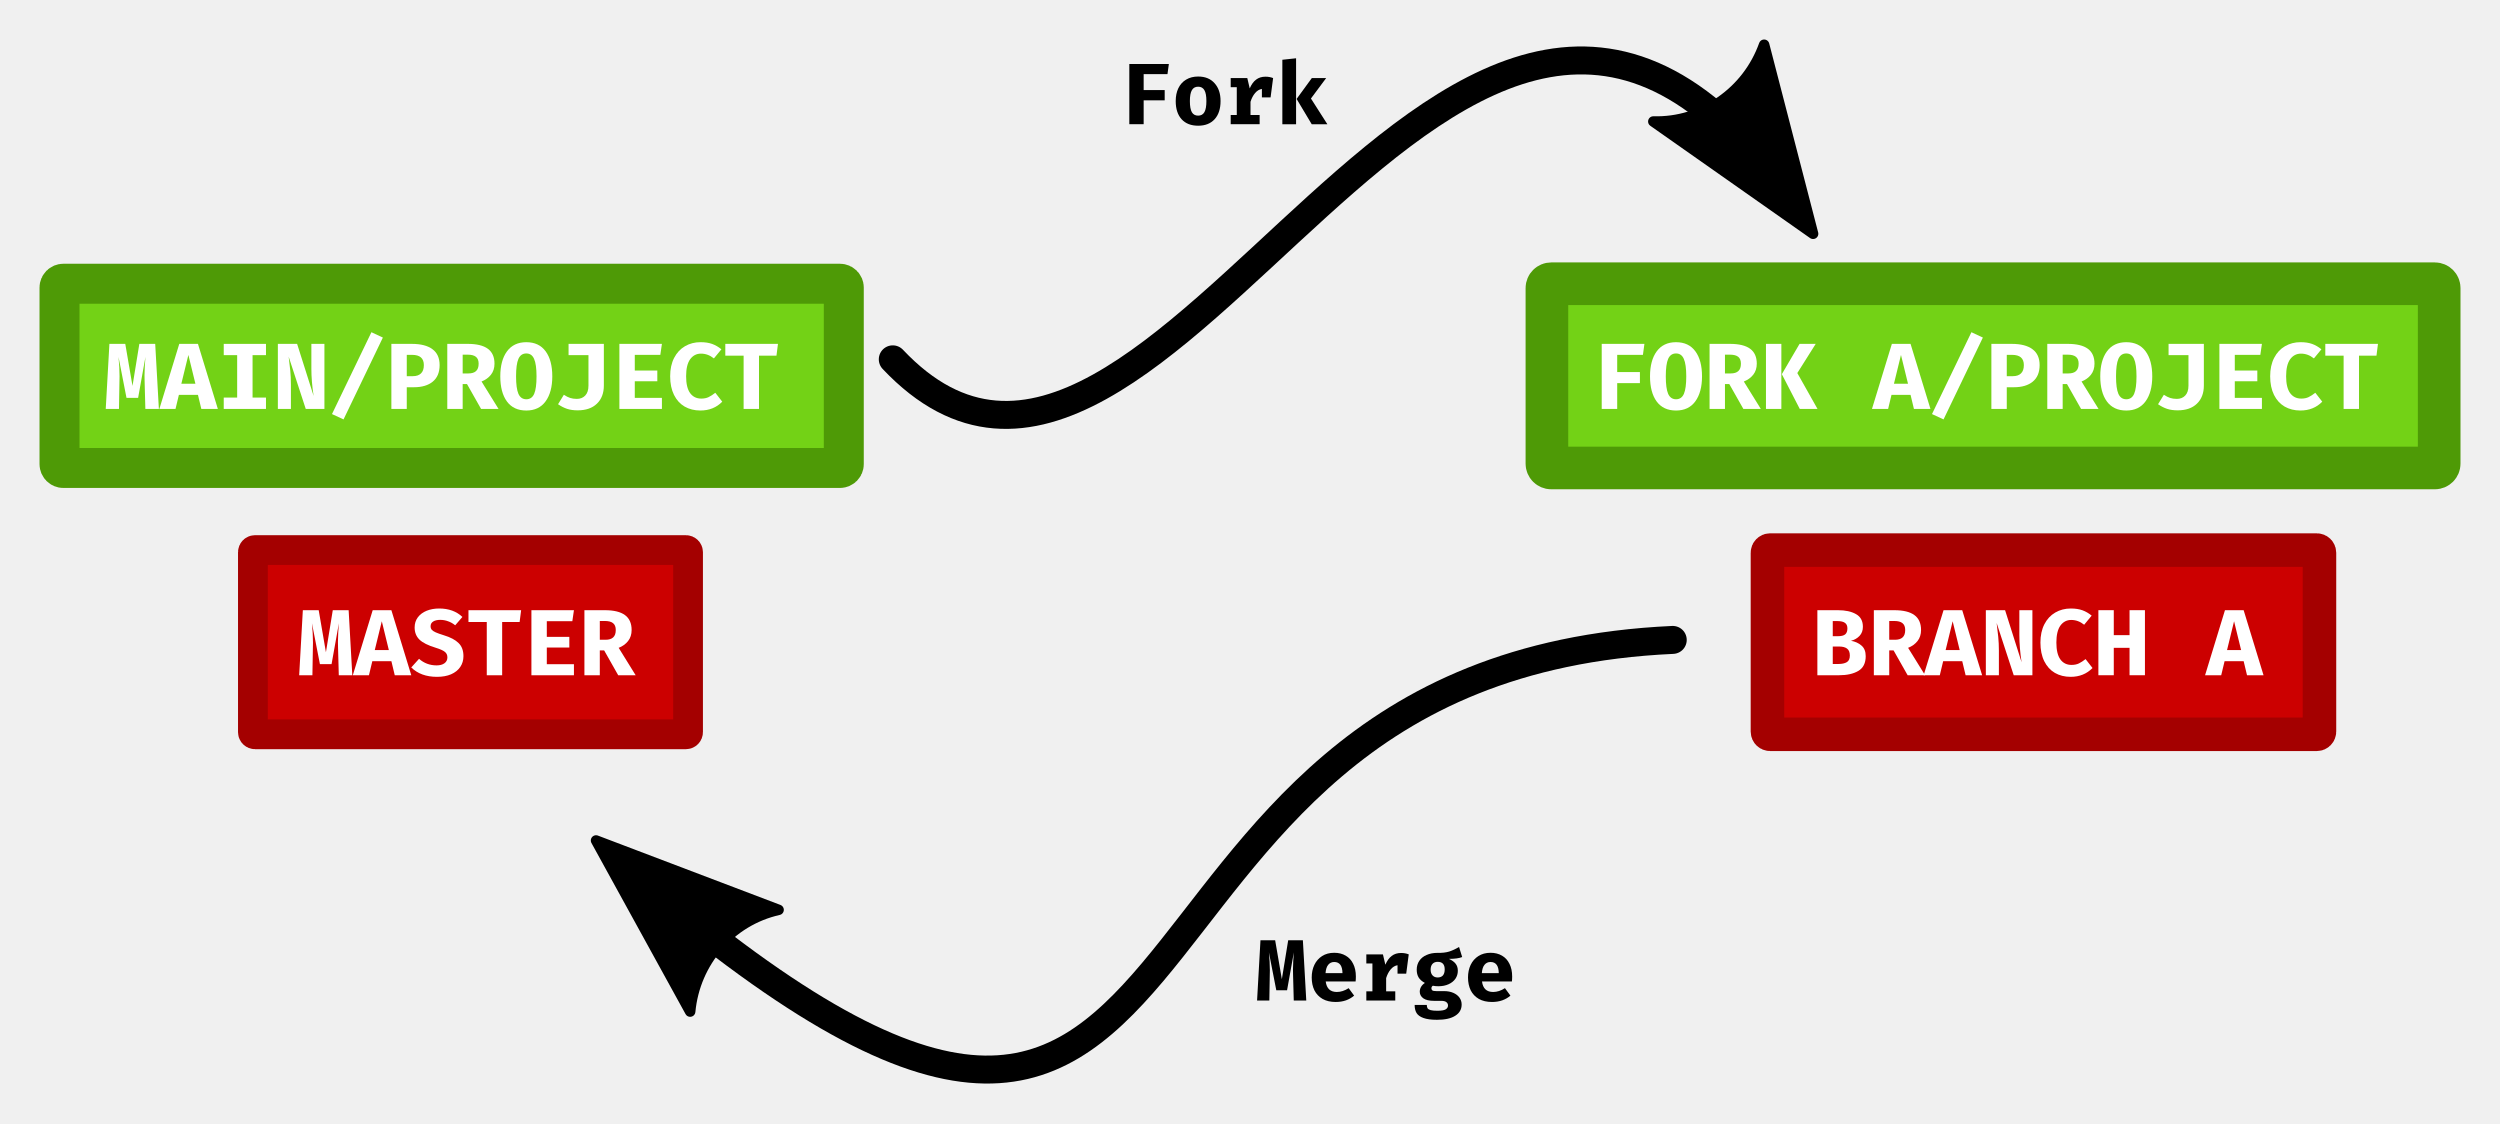
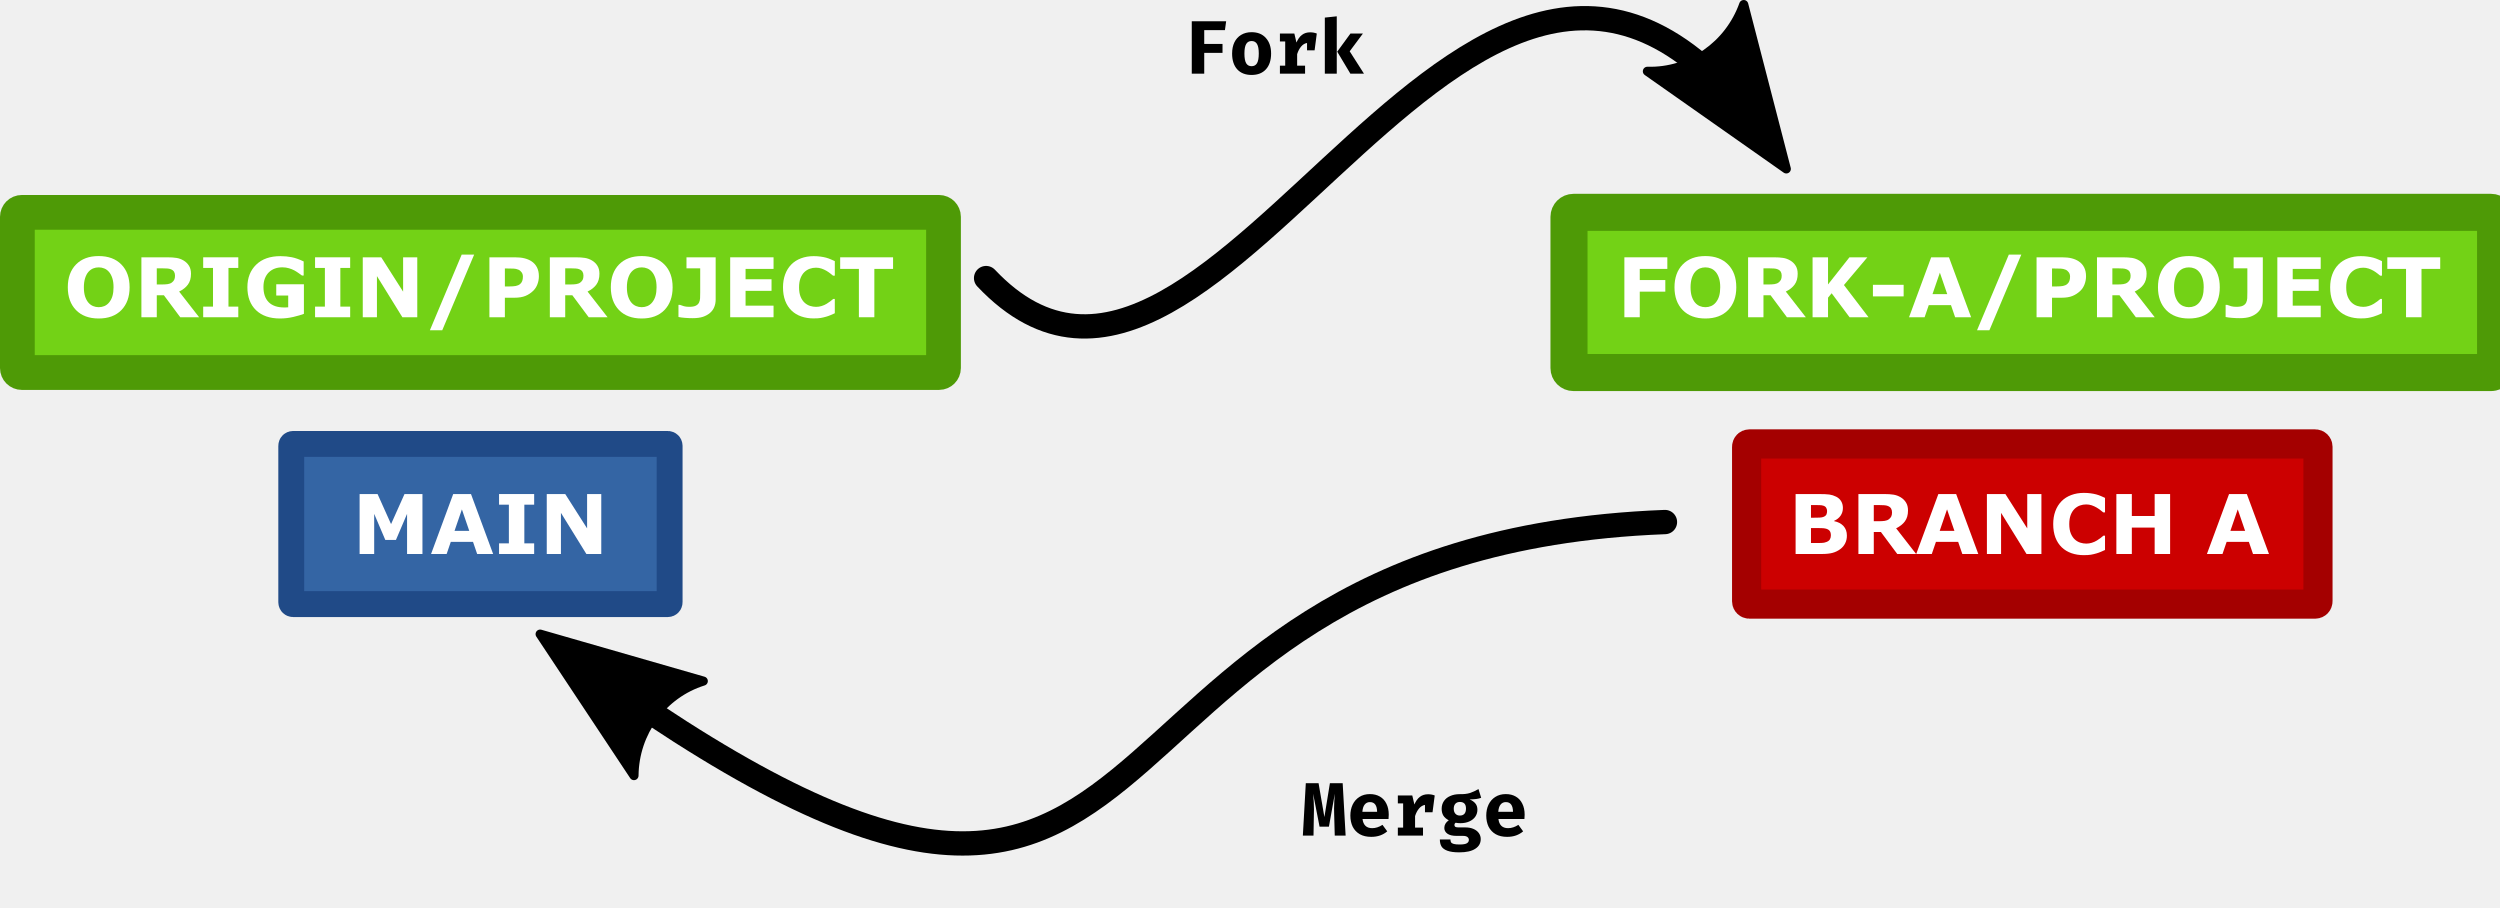
- <svg xmlns="http://www.w3.org/2000/svg" version="1.1" viewBox="0 0 632.78 284.26">
-   <defs>
+ <svg xmlns="http://www.w3.org/2000/svg" version="1.1" viewBox="0 0 727.753 264.256" id="svg134" width="727.753" height="264.256">
+   <defs id="defs8">
    <marker id="marker7130" overflow="visible" orient="auto">
-       <path transform="scale(-.6)" d="m8.719 4.034-10.926-4.018 10.926-4.018c-1.746 2.372-1.735 5.617-6e-7 8.035z" fill-rule="evenodd" stroke="#000" stroke-linejoin="round" stroke-width=".625" />
+       <path transform="scale(-0.6)" d="M 8.719,4.034 -2.207,0.016 8.719,-4.002 c -1.746,2.372 -1.735,5.617 0,8.035 z" fill-rule="evenodd" stroke="#000000" stroke-linejoin="round" stroke-width="0.625" id="path2" />
    </marker>
    <marker id="marker5882" overflow="visible" orient="auto">
-       <path transform="scale(-.6)" d="m8.719 4.034-10.926-4.018 10.926-4.018c-1.746 2.372-1.735 5.617-6e-7 8.035z" fill-rule="evenodd" stroke="#000" stroke-linejoin="round" stroke-width=".625" />
+       <path transform="scale(-0.6)" d="M 8.719,4.034 -2.207,0.016 8.719,-4.002 c -1.746,2.372 -1.735,5.617 0,8.035 z" fill-rule="evenodd" stroke="#000000" stroke-linejoin="round" stroke-width="0.625" id="path5" />
    </marker>
  </defs>
-   <g transform="translate(-93.067 -443.08)">
-     <g>
-       <rect transform="rotate(90)" x="514.9" y="-306.64" width="46.628" height="198.51" ry=".958" fill="#73d216" stroke="#4e9a06" stroke-linecap="square" stroke-width="10.118" />
-       <g fill="#fff" stroke-width="2.97" aria-label="MAIN/PROJECT">
-         <path d="m133.28 546.58h-3.421l-0.19-7.056q-0.024-0.523-0.024-1.425 0-1.188 0.071-2.305 0.071-1.14 0.166-2.376l-1.853 10.359h-2.946l-2.019-10.359q0.261 2.732 0.261 4.918l-0.024 1.259-0.119 6.985h-3.35l0.927-16.465h4.015l1.829 10.644 1.734-10.644h4.015z" />
-         <path d="m143.17 543.02h-4.823l-0.855 3.564h-4.087l5.037-16.465h4.728l5.037 16.465h-4.182zm-4.205-2.804h3.564l-1.782-7.294z" />
-         <path d="m160.39 530.12v2.851h-3.397v10.739h3.397v2.875h-10.691v-2.875h3.397v-10.739h-3.397v-2.851z" />
-         <path d="m166.13 533.35q0.238 1.806 0.404 3.493 0.166 1.663 0.166 3.54v6.201h-3.303v-16.465h4.871l4.181 13.186q-0.57-3.659-0.57-6.89v-6.296h3.303v16.465h-4.728z" />
-         <path d="m180.02 549.24-2.922-1.354 9.979-20.718 2.899 1.354z" />
-         <path d="m204.34 535.49q0 2.78-1.758 4.205-1.734 1.402-4.752 1.402h-1.806v5.488h-3.896v-16.465h5.179q3.421 0 5.227 1.354 1.806 1.331 1.806 4.015zm-3.991 0q0-2.59-2.97-2.59h-1.354v5.393h1.544q1.331 0 2.043-0.689 0.737-0.689 0.737-2.115z" />
-         <path d="m218.23 535.13q0 1.663-0.903 2.804-0.879 1.117-2.376 1.711l4.3 6.938h-4.419l-3.564-6.296h-1.093v6.296h-3.896v-16.465h5.179q3.397 0 5.084 1.236 1.687 1.236 1.687 3.778zm-4.015 0q0-1.188-0.689-1.734-0.665-0.546-2.067-0.546h-1.283v4.752h1.449q1.283 0 1.925-0.594 0.665-0.594 0.665-1.877z" />
-         <path d="m232.86 538.34q0 4.015-1.711 6.344-1.687 2.305-4.871 2.305-3.207 0-4.894-2.281-1.687-2.305-1.687-6.367 0-4.015 1.687-6.32 1.711-2.328 4.894-2.328 3.207 0 4.894 2.305 1.687 2.281 1.687 6.344zm-3.991 0q0-3.041-0.618-4.419-0.594-1.378-1.972-1.378t-1.996 1.378q-0.594 1.378-0.594 4.419t0.594 4.419q0.618 1.378 1.996 1.378 1.402 0 1.996-1.378t0.594-4.419z" />
-         <path d="m245.91 540.67q0 2.899-1.758 4.585-1.734 1.687-4.871 1.687-1.521 0-2.685-0.38-1.14-0.38-2.281-1.164l1.473-2.4q0.855 0.57 1.592 0.808 0.737 0.238 1.687 0.238 1.307 0 2.115-0.832 0.832-0.855 0.832-2.518v-7.722h-5.037v-2.851h8.933z" />
-         <path d="m253.74 532.9v3.968h5.702v2.708h-5.702v4.205h6.866v2.804h-10.763v-16.465h10.763l-0.404 2.78z" />
-         <path d="m270.39 529.69q1.711 0 2.946 0.451 1.236 0.451 2.328 1.354l-1.901 2.305q-1.497-1.212-3.279-1.212-1.687 0-2.732 1.425-1.022 1.425-1.022 4.3t1.022 4.277q1.022 1.378 2.804 1.378 1.093 0 1.877-0.38t1.687-1.093l1.758 2.257q-2.186 2.233-5.536 2.233-2.257 0-3.991-0.998-1.711-0.998-2.685-2.946-0.974-1.972-0.974-4.728 0-2.685 0.998-4.633t2.756-2.97q1.758-1.022 3.944-1.022z" />
-         <path d="m285.18 533.11v13.471h-3.896v-13.471h-4.633v-2.994h13.329l-0.38 2.994z" />
-       </g>
-       <rect transform="rotate(90)" x="514.9" y="-710.45" width="46.628" height="225.84" ry="1.09" fill="#73d216" stroke="#4e9a06" stroke-linecap="square" stroke-width="10.792" />
-       <g fill="#fff" stroke-width="2.97" aria-label="FORK A/PROJECT">
-         <path d="m502.4 532.9v4.348h5.75v2.804h-5.75v6.534h-3.92v-16.465h10.81l-0.38 2.78z" />
-         <path d="m523.87 538.34q0 4.015-1.711 6.344-1.687 2.305-4.871 2.305-3.207 0-4.894-2.281-1.687-2.305-1.687-6.367 0-4.015 1.687-6.32 1.711-2.328 4.894-2.328 3.207 0 4.894 2.305 1.687 2.281 1.687 6.344zm-3.991 0q0-3.041-0.618-4.419-0.594-1.378-1.972-1.378t-1.996 1.378q-0.594 1.378-0.594 4.419t0.594 4.419q0.618 1.378 1.996 1.378 1.402 0 1.996-1.378t0.594-4.419z" />
-         <path d="m537.73 535.13q0 1.663-0.903 2.804-0.879 1.117-2.376 1.711l4.3 6.938h-4.419l-3.564-6.296h-1.093v6.296h-3.896v-16.465h5.179q3.397 0 5.084 1.236 1.687 1.236 1.687 3.778zm-4.015 0q0-1.188-0.689-1.734-0.665-0.546-2.067-0.546h-1.283v4.752h1.449q1.283 0 1.925-0.594 0.665-0.594 0.665-1.877z" />
-         <path d="m543.95 546.58h-3.896v-16.465h3.896zm0.119-8.791 4.49-7.674h4.087l-4.657 7.389 5.108 9.076h-4.49z" />
-         <path d="m576.65 543.02h-4.823l-0.855 3.564h-4.087l5.037-16.465h4.728l5.037 16.465h-4.181zm-4.205-2.804h3.564l-1.782-7.294z" />
-         <path d="m585 549.24-2.922-1.354 9.979-20.718 2.899 1.354z" />
-         <path d="m609.32 535.49q0 2.78-1.758 4.205-1.734 1.402-4.752 1.402h-1.806v5.488h-3.896v-16.465h5.179q3.421 0 5.227 1.354 1.806 1.331 1.806 4.015zm-3.991 0q0-2.59-2.97-2.59h-1.354v5.393h1.544q1.331 0 2.043-0.689 0.737-0.689 0.737-2.115z" />
-         <path d="m623.21 535.13q0 1.663-0.903 2.804-0.879 1.117-2.376 1.711l4.3 6.938h-4.419l-3.564-6.296h-1.093v6.296h-3.896v-16.465h5.179q3.397 0 5.084 1.236 1.687 1.236 1.687 3.778zm-4.015 0q0-1.188-0.689-1.734-0.665-0.546-2.067-0.546h-1.283v4.752h1.449q1.283 0 1.925-0.594 0.665-0.594 0.665-1.877z" />
-         <path d="m637.83 538.34q0 4.015-1.711 6.344-1.687 2.305-4.871 2.305-3.207 0-4.894-2.281-1.687-2.305-1.687-6.367 0-4.015 1.687-6.32 1.711-2.328 4.894-2.328 3.207 0 4.894 2.305 1.687 2.281 1.687 6.344zm-3.991 0q0-3.041-0.618-4.419-0.594-1.378-1.972-1.378-1.378 0-1.996 1.378-0.594 1.378-0.594 4.419t0.594 4.419q0.618 1.378 1.996 1.378 1.402 0 1.996-1.378t0.594-4.419z" />
-         <path d="m650.89 540.67q0 2.899-1.758 4.585-1.734 1.687-4.871 1.687-1.521 0-2.685-0.38-1.14-0.38-2.281-1.164l1.473-2.4q0.855 0.57 1.592 0.808t1.687 0.238q1.307 0 2.115-0.832 0.832-0.855 0.832-2.518v-7.722h-5.037v-2.851h8.933z" />
-         <path d="m658.72 532.9v3.968h5.702v2.708h-5.702v4.205h6.866v2.804h-10.763v-16.465h10.763l-0.404 2.78z" />
-         <path d="m675.37 529.69q1.711 0 2.946 0.451 1.235 0.451 2.328 1.354l-1.901 2.305q-1.497-1.212-3.279-1.212-1.687 0-2.732 1.425-1.022 1.425-1.022 4.3t1.022 4.277q1.022 1.378 2.804 1.378 1.093 0 1.877-0.38t1.687-1.093l1.758 2.257q-2.186 2.233-5.536 2.233-2.257 0-3.991-0.998-1.711-0.998-2.685-2.946-0.974-1.972-0.974-4.728 0-2.685 0.998-4.633 0.998-1.948 2.756-2.97 1.758-1.022 3.944-1.022z" />
-         <path d="m690.16 533.11v13.471h-3.896v-13.471h-4.633v-2.994h13.329l-0.38 2.994z" />
-       </g>
-     </g>
-     <path d="m516.46 605.05c-159.6 7.306-103.03 198-265.41 56.861" fill="none" marker-end="url(#marker5882)" stroke="#000" stroke-linecap="round" stroke-linejoin="round" stroke-width="7.076" />
-     <g>
-       <rect transform="rotate(90)" x="582.31" y="-680.15" width="46.628" height="139.72" ry=".675" fill="#c00" stroke="#a40000" stroke-linecap="square" stroke-width="8.488" />
-       <g fill="#fff" stroke-width="2.97" aria-label="BRANCH A">
-         <path d="m565.3 609.17q0 2.637-1.877 3.73-1.853 1.093-4.894 1.093h-5.465v-16.465h5.227q2.827 0 4.562 0.998 1.734 0.974 1.734 3.207 0 1.402-0.855 2.305-0.855 0.903-2.162 1.235 1.568 0.261 2.637 1.188 1.093 0.903 1.093 2.708zm-4.633-7.033q0-0.974-0.618-1.402-0.594-0.451-1.901-0.451h-1.188v3.825h1.331q1.236 0 1.806-0.451 0.57-0.475 0.57-1.521zm0.618 6.866q0-1.236-0.713-1.758-0.689-0.523-2.019-0.523h-1.592v4.419h1.425q1.354 0 2.115-0.451 0.784-0.451 0.784-1.687z" />
-         <path d="m579.31 602.54q0 1.663-0.903 2.804-0.879 1.117-2.376 1.711l4.3 6.938h-4.419l-3.564-6.296h-1.093v6.296h-3.896v-16.465h5.179q3.397 0 5.084 1.236 1.687 1.235 1.687 3.778zm-4.015 0q0-1.188-0.689-1.734-0.665-0.546-2.067-0.546h-1.283v4.752h1.449q1.283 0 1.925-0.594 0.665-0.594 0.665-1.877z" />
-         <path d="m589.73 610.43h-4.823l-0.855 3.564h-4.087l5.037-16.465h4.728l5.037 16.465h-4.181zm-4.205-2.804h3.564l-1.782-7.294z" />
-         <path d="m598.44 600.76q0.238 1.806 0.404 3.493 0.166 1.663 0.166 3.54v6.201h-3.303v-16.465h4.871l4.181 13.186q-0.57-3.659-0.57-6.89v-6.296h3.303v16.465h-4.728z" />
-         <path d="m617.22 597.1q1.711 0 2.946 0.451t2.328 1.354l-1.901 2.305q-1.497-1.212-3.279-1.212-1.687 0-2.732 1.425-1.022 1.425-1.022 4.3t1.022 4.277q1.022 1.378 2.804 1.378 1.093 0 1.877-0.38t1.687-1.093l1.758 2.257q-2.186 2.233-5.536 2.233-2.257 0-3.991-0.998-1.711-0.998-2.685-2.946-0.974-1.972-0.974-4.728 0-2.685 0.998-4.633t2.756-2.97q1.758-1.022 3.944-1.022z" />
-         <path d="m632.08 613.99v-6.938h-3.991v6.938h-3.896v-16.465h3.896v6.32h3.991v-6.32h3.896v16.465z" />
-         <path d="m660.96 610.43h-4.823l-0.855 3.564h-4.087l5.037-16.465h4.728l5.037 16.465h-4.181zm-4.205-2.804h3.564l-1.782-7.294z" />
-       </g>
-       <rect transform="rotate(90)" x="582.31" y="-267.22" width="46.628" height="110.14" ry=".532" fill="#c00" stroke="#a40000" stroke-linecap="square" stroke-width="7.536" />
-       <g fill="#fff" stroke-width="2.97" aria-label="MASTER">
-         <path d="m182.24 613.99h-3.421l-0.19-7.056q-0.024-0.523-0.024-1.425 0-1.188 0.071-2.305 0.071-1.14 0.166-2.376l-1.853 10.359h-2.946l-2.019-10.359q0.261 2.732 0.261 4.918l-0.024 1.259-0.119 6.985h-3.35l0.927-16.465h4.015l1.829 10.644 1.734-10.644h4.015z" />
-         <path d="m192.13 610.43h-4.823l-0.855 3.564h-4.087l5.037-16.465h4.728l5.037 16.465h-4.182zm-4.205-2.804h3.564l-1.782-7.294z" />
-         <path d="m210.37 609.17q0 1.544-0.808 2.732t-2.328 1.853q-1.497 0.641-3.564 0.641-4.087 0-6.51-2.376l1.972-2.186q1.877 1.663 4.443 1.663 1.235 0 1.972-0.523 0.76-0.546 0.76-1.497 0-0.903-0.641-1.402-0.618-0.523-2.328-1.045-2.899-0.879-4.11-2.067t-1.212-3.065q0-1.473 0.808-2.566 0.832-1.093 2.233-1.663 1.425-0.57 3.16-0.57 3.635 0 5.892 2.138l-1.829 2.115q-0.832-0.689-1.806-1.022-0.95-0.356-1.972-0.356-1.14 0-1.806 0.428-0.641 0.404-0.641 1.188 0 0.523 0.285 0.879 0.309 0.356 0.998 0.665 0.689 0.309 2.067 0.737 2.518 0.76 3.73 1.972 1.236 1.188 1.236 3.326z" />
-         <path d="m220.17 600.52v13.471h-3.896v-13.471h-4.633v-2.994h13.329l-0.38 2.994z" />
-         <path d="m231.47 600.31v3.968h5.702v2.708h-5.702v4.205h6.866v2.804h-10.763v-16.465h10.763l-0.404 2.78z" />
-         <path d="m252.94 602.54q0 1.663-0.903 2.804-0.879 1.117-2.376 1.711l4.3 6.938h-4.419l-3.564-6.296h-1.093v6.296h-3.896v-16.465h5.179q3.397 0 5.084 1.236 1.687 1.235 1.687 3.778zm-4.015 0q0-1.188-0.689-1.734-0.665-0.546-2.067-0.546h-1.283v4.752h1.449q1.283 0 1.925-0.594 0.665-0.594 0.665-1.877z" />
-       </g>
-     </g>
-     <path d="m319.04 534.03c68.049 72.029 142.61-162.06 227.55-39.442" fill="none" marker-end="url(#marker7130)" stroke="#000" stroke-linecap="round" stroke-linejoin="round" stroke-width="7.076" />
-     <g stroke-width="2.75" style="font-feature-settings:normal;font-variant-caps:normal;font-variant-ligatures:normal;font-variant-numeric:normal" aria-label="Fork">
-       <path d="m382.54 461.85v4.025h5.323v2.596h-5.323v6.049h-3.629v-15.244h10.008l-0.352 2.574z" />
-       <path d="m396.33 462.45q2.662 0 4.157 1.694 1.518 1.672 1.518 4.509 0 2.947-1.496 4.597-1.496 1.65-4.179 1.65-2.684 0-4.179-1.628-1.496-1.65-1.496-4.597 0-1.87 0.66-3.256 0.682-1.408 1.958-2.178 1.298-0.792 3.058-0.792zm0 2.574q-1.078 0-1.584 0.88-0.506 0.858-0.506 2.772 0 1.936 0.506 2.816 0.506 0.858 1.584 0.858 1.078 0 1.584-0.88 0.506-0.88 0.506-2.816 0-1.892-0.506-2.75-0.506-0.88-1.584-0.88z" />
-       <path d="m413.37 462.49q1.056 0 1.936 0.352l-0.638 4.883h-2.2v-2.134q-0.968 0.154-1.716 1.034-0.748 0.88-1.166 2.222v3.344h2.31v2.332h-7.325v-2.332h1.54v-7.039h-1.54v-2.31h4.201l0.616 2.618q0.638-1.496 1.606-2.222 0.968-0.748 2.376-0.748z" />
-       <path d="m421.12 457.83v16.695h-3.475v-16.321zm7.611 5.015-3.849 5.169 4.157 6.511h-3.959l-3.827-6.401 3.849-5.279z" />
-     </g>
-     <g stroke-width="2.75" style="font-feature-settings:normal;font-variant-caps:normal;font-variant-ligatures:normal;font-variant-numeric:normal" aria-label="Merge">
-       <path d="m423.7 696.32h-3.167l-0.176-6.533q-0.022-0.484-0.022-1.32 0-1.1 0.066-2.134 0.066-1.056 0.154-2.2l-1.716 9.59h-2.728l-1.87-9.59q0.242 2.53 0.242 4.553l-0.022 1.166-0.11 6.467h-3.102l0.858-15.244h3.717l1.694 9.854 1.606-9.854h3.717z" />
-       <path d="m428.62 691.5q0.33 2.662 2.816 2.662 1.496 0 2.991-0.968l1.386 1.892q-0.858 0.748-2.046 1.188-1.188 0.418-2.618 0.418-1.958 0-3.321-0.77-1.364-0.792-2.068-2.178-0.682-1.408-0.682-3.256 0-1.76 0.66-3.167 0.682-1.43 1.958-2.244 1.298-0.836 3.079-0.836 1.672 0 2.904 0.726 1.232 0.704 1.892 2.068 0.682 1.342 0.682 3.212 0 0.726-0.066 1.254zm2.156-4.927q-0.946 0-1.518 0.704-0.572 0.682-0.682 2.112h4.289q-0.044-2.816-2.09-2.816z" />
-       <path d="m447.7 684.29q1.056 0 1.936 0.352l-0.638 4.883h-2.2v-2.134q-0.968 0.154-1.716 1.034-0.748 0.88-1.166 2.222v3.344h2.31v2.332h-7.325v-2.332h1.54v-7.039h-1.54v-2.31h4.201l0.616 2.618q0.638-1.496 1.606-2.222 0.968-0.748 2.376-0.748z" />
-       <path d="m463.16 685.32q-1.144 0.462-3.365 0.462 1.144 0.506 1.694 1.21 0.572 0.704 0.572 1.804 0 1.122-0.616 2.024-0.616 0.88-1.738 1.386t-2.596 0.506q-0.726 0-1.364-0.132-0.176 0.088-0.286 0.286-0.088 0.176-0.088 0.374 0 0.33 0.242 0.528 0.264 0.176 1.034 0.176h1.936q1.32 0 2.332 0.44 1.012 0.44 1.562 1.21 0.55 0.77 0.55 1.738 0 1.826-1.606 2.837-1.584 1.034-4.641 1.034-2.178 0-3.431-0.462-1.232-0.44-1.738-1.254-0.484-0.814-0.484-2.046h3.079q0 0.55 0.198 0.858 0.22 0.308 0.792 0.462 0.572 0.154 1.672 0.154 1.54 0 2.112-0.352 0.594-0.352 0.594-0.99 0-0.528-0.44-0.858-0.418-0.308-1.254-0.308h-1.848q-1.804 0-2.706-0.638-0.902-0.66-0.902-1.672 0-0.66 0.33-1.232 0.352-0.594 0.968-0.99-1.1-0.594-1.584-1.386-0.484-0.814-0.484-1.958 0-1.298 0.66-2.266 0.66-0.968 1.848-1.474 1.188-0.528 2.706-0.528 1.76 0.044 2.991-0.33 1.232-0.396 2.508-1.166zm-6.203 1.21q-0.836 0-1.32 0.528-0.462 0.528-0.462 1.43 0 0.946 0.484 1.474 0.484 0.528 1.298 0.528 0.858 0 1.32-0.506 0.462-0.528 0.462-1.54 0-1.914-1.782-1.914z" />
-       <path d="m468.18 691.5q0.33 2.662 2.816 2.662 1.496 0 2.991-0.968l1.386 1.892q-0.858 0.748-2.046 1.188-1.188 0.418-2.618 0.418-1.958 0-3.321-0.77-1.364-0.792-2.068-2.178-0.682-1.408-0.682-3.256 0-1.76 0.66-3.167 0.682-1.43 1.958-2.244 1.298-0.836 3.079-0.836 1.672 0 2.904 0.726 1.232 0.704 1.892 2.068 0.682 1.342 0.682 3.212 0 0.726-0.066 1.254zm2.156-4.927q-0.946 0-1.518 0.704-0.572 0.682-0.682 2.112h4.289q-0.044-2.816-2.09-2.816z" />
-     </g>
+   <rect transform="rotate(90)" x="61.819" y="-274.653" width="46.628" height="269.594" ry="1.301" fill="#73d216" stroke="#4e9a06" stroke-linecap="square" stroke-width="10.118" id="rect10" />
+   <rect transform="rotate(90)" x="61.819" y="-726.471" width="46.628" height="269.734" ry="1.302" fill="#73d216" stroke="#4e9a06" stroke-linecap="square" stroke-width="10.792" id="rect38" />
+   <path d="M 484.67,151.969 C 295.485,159.275 357.308,331.217 164.827,190.078" fill="none" marker-end="url(#marker5882)" stroke="#000000" stroke-linecap="round" stroke-linejoin="round" stroke-width="7.076" id="path70" />
+   <rect transform="rotate(90)" x="129.229" y="-674.765" width="46.628" height="166.322" ry="0.803" fill="#cc0000" stroke="#a40000" stroke-linecap="square" stroke-width="8.488" id="rect72" />
+   <rect transform="rotate(90)" x="129.229" y="-194.926" width="46.628" height="110.14" ry="0.532" fill="#cc0000" stroke="#a40000" stroke-linecap="square" stroke-width="7.536" id="rect90" style="fill:#3465a4;stroke:#204a87" />
+   <path d="m 287.053,80.949 c 68.049,72.029 142.61,-162.06 227.55,-39.442" fill="none" marker-end="url(#marker7130)" stroke="#000000" stroke-linecap="round" stroke-linejoin="round" stroke-width="7.076" id="path108" />
+   <g stroke-width="2.75" style="font-variant-ligatures:normal;font-variant-caps:normal;font-variant-numeric:normal;font-feature-settings:normal" aria-label="Fork" id="g118" transform="translate(-31.98684,-453.0809)">
+     <path d="m 382.54,461.85 v 4.025 h 5.323 v 2.596 H 382.54 v 6.049 h -3.629 v -15.244 h 10.008 l -0.352,2.574 z" id="path110" />
+     <path d="m 396.33,462.45 q 2.662,0 4.157,1.694 1.518,1.672 1.518,4.509 0,2.947 -1.496,4.597 -1.496,1.65 -4.179,1.65 -2.684,0 -4.179,-1.628 -1.496,-1.65 -1.496,-4.597 0,-1.87 0.66,-3.256 0.682,-1.408 1.958,-2.178 1.298,-0.792 3.058,-0.792 z m 0,2.574 q -1.078,0 -1.584,0.88 -0.506,0.858 -0.506,2.772 0,1.936 0.506,2.816 0.506,0.858 1.584,0.858 1.078,0 1.584,-0.88 0.506,-0.88 0.506,-2.816 0,-1.892 -0.506,-2.75 -0.506,-0.88 -1.584,-0.88 z" id="path112" />
+     <path d="m 413.37,462.49 q 1.056,0 1.936,0.352 l -0.638,4.883 h -2.2 v -2.134 q -0.968,0.154 -1.716,1.034 -0.748,0.88 -1.166,2.222 v 3.344 h 2.31 v 2.332 h -7.325 v -2.332 h 1.54 v -7.039 h -1.54 v -2.31 h 4.201 l 0.616,2.618 q 0.638,-1.496 1.606,-2.222 0.968,-0.748 2.376,-0.748 z" id="path114" />
+     <path d="m 421.12,457.83 v 16.695 h -3.475 v -16.321 z m 7.611,5.015 -3.849,5.169 4.157,6.511 h -3.959 l -3.827,-6.401 3.849,-5.279 z" id="path116" />
+   </g>
+   <g stroke-width="2.75" style="font-variant-ligatures:normal;font-variant-caps:normal;font-variant-numeric:normal;font-feature-settings:normal" aria-label="Merge" id="g130" transform="translate(-31.98684,-453.0809)">
+     <path d="m 423.7,696.32 h -3.167 l -0.176,-6.533 q -0.022,-0.484 -0.022,-1.32 0,-1.1 0.066,-2.134 0.066,-1.056 0.154,-2.2 l -1.716,9.59 h -2.728 l -1.87,-9.59 q 0.242,2.53 0.242,4.553 l -0.022,1.166 -0.11,6.467 h -3.102 l 0.858,-15.244 h 3.717 l 1.694,9.854 1.606,-9.854 h 3.717 z" id="path120" />
+     <path d="m 428.62,691.5 q 0.33,2.662 2.816,2.662 1.496,0 2.991,-0.968 l 1.386,1.892 q -0.858,0.748 -2.046,1.188 -1.188,0.418 -2.618,0.418 -1.958,0 -3.321,-0.77 -1.364,-0.792 -2.068,-2.178 -0.682,-1.408 -0.682,-3.256 0,-1.76 0.66,-3.167 0.682,-1.43 1.958,-2.244 1.298,-0.836 3.079,-0.836 1.672,0 2.904,0.726 1.232,0.704 1.892,2.068 0.682,1.342 0.682,3.212 0,0.726 -0.066,1.254 z m 2.156,-4.927 q -0.946,0 -1.518,0.704 -0.572,0.682 -0.682,2.112 h 4.289 q -0.044,-2.816 -2.09,-2.816 z" id="path122" />
+     <path d="m 447.7,684.29 q 1.056,0 1.936,0.352 l -0.638,4.883 h -2.2 v -2.134 q -0.968,0.154 -1.716,1.034 -0.748,0.88 -1.166,2.222 v 3.344 h 2.31 v 2.332 h -7.325 v -2.332 h 1.54 v -7.039 h -1.54 v -2.31 h 4.201 l 0.616,2.618 q 0.638,-1.496 1.606,-2.222 0.968,-0.748 2.376,-0.748 z" id="path124" />
+     <path d="m 463.16,685.32 q -1.144,0.462 -3.365,0.462 1.144,0.506 1.694,1.21 0.572,0.704 0.572,1.804 0,1.122 -0.616,2.024 -0.616,0.88 -1.738,1.386 -1.122,0.506 -2.596,0.506 -0.726,0 -1.364,-0.132 -0.176,0.088 -0.286,0.286 -0.088,0.176 -0.088,0.374 0,0.33 0.242,0.528 0.264,0.176 1.034,0.176 h 1.936 q 1.32,0 2.332,0.44 1.012,0.44 1.562,1.21 0.55,0.77 0.55,1.738 0,1.826 -1.606,2.837 -1.584,1.034 -4.641,1.034 -2.178,0 -3.431,-0.462 -1.232,-0.44 -1.738,-1.254 -0.484,-0.814 -0.484,-2.046 h 3.079 q 0,0.55 0.198,0.858 0.22,0.308 0.792,0.462 0.572,0.154 1.672,0.154 1.54,0 2.112,-0.352 0.594,-0.352 0.594,-0.99 0,-0.528 -0.44,-0.858 -0.418,-0.308 -1.254,-0.308 h -1.848 q -1.804,0 -2.706,-0.638 -0.902,-0.66 -0.902,-1.672 0,-0.66 0.33,-1.232 0.352,-0.594 0.968,-0.99 -1.1,-0.594 -1.584,-1.386 -0.484,-0.814 -0.484,-1.958 0,-1.298 0.66,-2.266 0.66,-0.968 1.848,-1.474 1.188,-0.528 2.706,-0.528 1.76,0.044 2.991,-0.33 1.232,-0.396 2.508,-1.166 z m -6.203,1.21 q -0.836,0 -1.32,0.528 -0.462,0.528 -0.462,1.43 0,0.946 0.484,1.474 0.484,0.528 1.298,0.528 0.858,0 1.32,-0.506 0.462,-0.528 0.462,-1.54 0,-1.914 -1.782,-1.914 z" id="path126" />
+     <path d="m 468.18,691.5 q 0.33,2.662 2.816,2.662 1.496,0 2.991,-0.968 l 1.386,1.892 q -0.858,0.748 -2.046,1.188 -1.188,0.418 -2.618,0.418 -1.958,0 -3.321,-0.77 -1.364,-0.792 -2.068,-2.178 -0.682,-1.408 -0.682,-3.256 0,-1.76 0.66,-3.167 0.682,-1.43 1.958,-2.244 1.298,-0.836 3.079,-0.836 1.672,0 2.904,0.726 1.232,0.704 1.892,2.068 0.682,1.342 0.682,3.212 0,0.726 -0.066,1.254 z m 2.156,-4.927 q -0.946,0 -1.518,0.704 -0.572,0.682 -0.682,2.112 h 4.289 q -0.044,-2.816 -2.09,-2.816 z" id="path128" />
+   </g>
+   <g aria-label="MAIN" id="text1092" style="font-style:normal;font-weight:normal;font-size:24px;line-height:1.25;font-family:sans-serif;fill:#ffffff;fill-opacity:1;stroke:none" transform="translate(-40.30707)">
+     <path d="m 163.282,161.268 h -4.477 v -11.684 l -3.234,7.582 h -3.105 l -3.234,-7.582 v 11.684 h -4.242 v -17.449 h 5.227 l 3.926,8.754 3.914,-8.754 h 5.227 z" style="font-style:normal;font-variant:normal;font-weight:bold;font-stretch:normal;font-size:24px;font-family:sans-serif;-inkscape-font-specification:'sans-serif Bold';fill:#ffffff" id="path1224" />
+     <path d="m 183.86,161.268 h -4.652 l -1.207,-3.527 h -6.469 l -1.207,3.527 h -4.535 l 6.445,-17.449 h 5.18 z m -6.949,-6.727 -2.145,-6.258 -2.145,6.258 z" style="font-style:normal;font-variant:normal;font-weight:bold;font-stretch:normal;font-size:24px;font-family:sans-serif;-inkscape-font-specification:'sans-serif Bold';fill:#ffffff" id="path1226" />
+     <path d="m 195.802,161.268 h -10.219 v -3.094 h 2.859 V 146.912 h -2.859 v -3.094 h 10.219 v 3.094 h -2.859 v 11.262 h 2.859 z" style="font-style:normal;font-variant:normal;font-weight:bold;font-stretch:normal;font-size:24px;font-family:sans-serif;-inkscape-font-specification:'sans-serif Bold';fill:#ffffff" id="path1228" />
+     <path d="m 215.337,161.268 h -4.336 l -7.406,-11.977 v 11.977 h -4.125 v -17.449 h 5.379 l 6.363,9.996 v -9.996 h 4.125 z" style="font-style:normal;font-variant:normal;font-weight:bold;font-stretch:normal;font-size:24px;font-family:sans-serif;-inkscape-font-specification:'sans-serif Bold';fill:#ffffff" id="path1230" />
+   </g>
+   <g aria-label="ORIGIN/PROJECT" id="text1092-6" style="font-style:normal;font-weight:normal;font-size:24px;line-height:1.25;font-family:sans-serif;fill:#ffffff;fill-opacity:1;stroke:none">
+     <path d="m 37.727,83.633 q 0,4.172 -2.391,6.633 -2.391,2.449 -6.609,2.449 -4.207,0 -6.598,-2.449 -2.391,-2.461 -2.391,-6.633 0,-4.207 2.391,-6.645 2.391,-2.449 6.598,-2.449 4.195,0 6.598,2.449 2.402,2.438 2.402,6.645 z m -5.965,4.418 q 0.656,-0.797 0.973,-1.875 0.316,-1.09 0.316,-2.555 0,-1.57 -0.363,-2.672 -0.363,-1.102 -0.949,-1.781 -0.598,-0.703 -1.383,-1.02 -0.773,-0.316 -1.617,-0.316 -0.855,0 -1.617,0.305 -0.75,0.305 -1.383,1.008 -0.586,0.656 -0.961,1.816 -0.363,1.148 -0.363,2.672 0,1.559 0.352,2.66 0.363,1.09 0.949,1.781 0.586,0.691 1.371,1.02 0.785,0.328 1.652,0.328 0.867,0 1.652,-0.328 0.785,-0.34 1.371,-1.043 z" style="font-style:normal;font-variant:normal;font-weight:bold;font-stretch:normal;font-size:24px;font-family:sans-serif;-inkscape-font-specification:'sans-serif Bold';fill:#ffffff" id="path1195" />
+     <path d="m 50.946,80.246 q 0,-0.656 -0.27,-1.125 -0.27,-0.469 -0.926,-0.738 -0.457,-0.188 -1.066,-0.223 -0.609,-0.047 -1.418,-0.047 h -1.629 v 4.699 h 1.383 q 1.078,0 1.805,-0.105 0.727,-0.105 1.219,-0.48 0.469,-0.363 0.68,-0.797 0.223,-0.445 0.223,-1.184 z m 7.02,12.105 H 52.469 L 47.712,85.953 h -2.074 v 6.398 H 41.161 V 74.903 h 7.547 q 1.547,0 2.66,0.176 1.113,0.176 2.086,0.762 0.984,0.586 1.559,1.523 0.586,0.926 0.586,2.332 0,1.934 -0.902,3.152 -0.891,1.219 -2.555,2.027 z" style="font-style:normal;font-variant:normal;font-weight:bold;font-stretch:normal;font-size:24px;font-family:sans-serif;-inkscape-font-specification:'sans-serif Bold';fill:#ffffff" id="path1197" />
+     <path d="m 69.368,92.352 h -10.219 v -3.094 h 2.859 V 77.996 h -2.859 v -3.094 h 10.219 v 3.094 h -2.859 v 11.262 h 2.859 z" style="font-style:normal;font-variant:normal;font-weight:bold;font-stretch:normal;font-size:24px;font-family:sans-serif;-inkscape-font-specification:'sans-serif Bold';fill:#ffffff" id="path1199" />
+     <path d="m 88.469,91.356 q -1.172,0.457 -3.105,0.914 -1.934,0.445 -3.855,0.445 -4.453,0 -6.973,-2.414 -2.52,-2.426 -2.52,-6.691 0,-4.066 2.543,-6.551 2.543,-2.496 7.09,-2.496 1.723,0 3.281,0.316 1.559,0.305 3.469,1.23 v 4.09 h -0.504 q -0.328,-0.246 -0.961,-0.691 -0.633,-0.457 -1.219,-0.773 -0.68,-0.375 -1.594,-0.645 -0.902,-0.27 -1.922,-0.27 -1.195,0 -2.168,0.352 -0.973,0.352 -1.746,1.078 -0.738,0.703 -1.172,1.793 -0.422,1.078 -0.422,2.496 0,2.895 1.535,4.43 1.535,1.535 4.535,1.535 0.258,0 0.562,-0.012 0.316,-0.012 0.574,-0.035 v -3.422 h -3.48 v -3.293 h 8.051 z" style="font-style:normal;font-variant:normal;font-weight:bold;font-stretch:normal;font-size:24px;font-family:sans-serif;-inkscape-font-specification:'sans-serif Bold';fill:#ffffff" id="path1201" />
+     <path d="M 101.934,92.352 H 91.715 v -3.094 h 2.859 V 77.996 h -2.859 v -3.094 h 10.219 v 3.094 h -2.859 v 11.262 h 2.859 z" style="font-style:normal;font-variant:normal;font-weight:bold;font-stretch:normal;font-size:24px;font-family:sans-serif;-inkscape-font-specification:'sans-serif Bold';fill:#ffffff" id="path1203" />
+     <path d="m 121.469,92.352 h -4.336 l -7.406,-11.977 v 11.977 h -4.125 V 74.903 h 5.379 l 6.363,9.996 v -9.996 h 4.125 z" style="font-style:normal;font-variant:normal;font-weight:bold;font-stretch:normal;font-size:24px;font-family:sans-serif;-inkscape-font-specification:'sans-serif Bold';fill:#ffffff" id="path1205" />
+     <path d="m 138.028,74.117 -9.293,22.031 h -3.598 l 9.258,-22.031 z" style="font-style:normal;font-variant:normal;font-weight:bold;font-stretch:normal;font-size:24px;font-family:sans-serif;-inkscape-font-specification:'sans-serif Bold';fill:#ffffff" id="path1207" />
+     <path d="m 156.872,80.41 q 0,1.172 -0.41,2.297 -0.41,1.113 -1.172,1.875 -1.043,1.031 -2.332,1.559 -1.277,0.527 -3.188,0.527 h -2.801 v 5.684 h -4.5 V 74.903 h 7.406 q 1.664,0 2.801,0.293 1.148,0.281 2.027,0.855 1.055,0.691 1.605,1.77 0.562,1.078 0.562,2.59 z m -4.652,0.105 q 0,-0.738 -0.398,-1.266 -0.398,-0.539 -0.926,-0.75 -0.703,-0.281 -1.371,-0.305 -0.668,-0.035 -1.781,-0.035 h -0.773 v 5.227 h 1.289 q 1.148,0 1.887,-0.141 0.75,-0.141 1.254,-0.562 0.434,-0.375 0.621,-0.891 0.199,-0.527 0.199,-1.277 z" style="font-style:normal;font-variant:normal;font-weight:bold;font-stretch:normal;font-size:24px;font-family:sans-serif;-inkscape-font-specification:'sans-serif Bold';fill:#ffffff" id="path1209" />
+     <path d="m 169.844,80.246 q 0,-0.656 -0.27,-1.125 -0.27,-0.469 -0.926,-0.738 -0.457,-0.188 -1.066,-0.223 -0.609,-0.047 -1.418,-0.047 h -1.629 v 4.699 h 1.383 q 1.078,0 1.805,-0.105 0.727,-0.105 1.219,-0.48 0.469,-0.363 0.68,-0.797 0.223,-0.445 0.223,-1.184 z m 7.02,12.105 h -5.496 L 166.61,85.953 h -2.074 v 6.398 h -4.477 V 74.903 h 7.547 q 1.547,0 2.66,0.176 1.113,0.176 2.086,0.762 0.984,0.586 1.559,1.523 0.586,0.926 0.586,2.332 0,1.934 -0.902,3.152 -0.891,1.219 -2.555,2.027 z" style="font-style:normal;font-variant:normal;font-weight:bold;font-stretch:normal;font-size:24px;font-family:sans-serif;-inkscape-font-specification:'sans-serif Bold';fill:#ffffff" id="path1211" />
+     <path d="m 195.801,83.633 q 0,4.172 -2.391,6.633 -2.391,2.449 -6.609,2.449 -4.207,0 -6.598,-2.449 -2.391,-2.461 -2.391,-6.633 0,-4.207 2.391,-6.645 2.391,-2.449 6.598,-2.449 4.195,0 6.598,2.449 2.402,2.438 2.402,6.645 z m -5.965,4.418 q 0.656,-0.797 0.973,-1.875 0.316,-1.09 0.316,-2.555 0,-1.57 -0.363,-2.672 -0.363,-1.102 -0.949,-1.781 -0.598,-0.703 -1.383,-1.02 -0.773,-0.316 -1.617,-0.316 -0.855,0 -1.617,0.305 -0.75,0.305 -1.383,1.008 -0.586,0.656 -0.961,1.816 -0.363,1.148 -0.363,2.672 0,1.559 0.352,2.66 0.363,1.09 0.949,1.781 0.586,0.691 1.371,1.02 0.785,0.328 1.652,0.328 0.867,0 1.652,-0.328 0.785,-0.34 1.371,-1.043 z" style="font-style:normal;font-variant:normal;font-weight:bold;font-stretch:normal;font-size:24px;font-family:sans-serif;-inkscape-font-specification:'sans-serif Bold';fill:#ffffff" id="path1213" />
+     <path d="m 208.329,87.231 q 0,1.148 -0.41,2.156 -0.41,0.996 -1.219,1.688 -0.855,0.738 -2.062,1.148 -1.207,0.398 -2.988,0.398 -1.207,0 -2.273,-0.094 -1.066,-0.082 -1.875,-0.246 v -3.539 h 0.422 q 0.562,0.211 1.172,0.398 0.609,0.176 1.559,0.176 1.23,0 1.887,-0.328 0.668,-0.328 0.949,-0.914 0.27,-0.574 0.305,-1.254 0.035,-0.691 0.035,-1.758 v -6.949 h -3.996 v -3.211 h 8.496 z" style="font-style:normal;font-variant:normal;font-weight:bold;font-stretch:normal;font-size:24px;font-family:sans-serif;-inkscape-font-specification:'sans-serif Bold';fill:#ffffff" id="path1215" />
+     <path d="m 225.18,92.352 h -12.621 V 74.903 h 12.621 v 3.375 h -8.145 v 3.012 h 7.559 v 3.375 h -7.559 v 4.312 h 8.145 z" style="font-style:normal;font-variant:normal;font-weight:bold;font-stretch:normal;font-size:24px;font-family:sans-serif;-inkscape-font-specification:'sans-serif Bold';fill:#ffffff" id="path1217" />
+     <path d="m 236.84,92.692 q -1.945,0 -3.598,-0.574 -1.641,-0.574 -2.824,-1.711 -1.184,-1.137 -1.84,-2.836 -0.645,-1.699 -0.645,-3.926 0,-2.074 0.621,-3.762 0.621,-1.688 1.805,-2.895 1.137,-1.16 2.812,-1.793 1.688,-0.633 3.68,-0.633 1.102,0 1.98,0.129 0.891,0.117 1.641,0.316 0.785,0.223 1.418,0.504 0.645,0.27 1.125,0.504 v 4.23 h -0.516 q -0.328,-0.281 -0.832,-0.668 -0.492,-0.387 -1.125,-0.762 -0.645,-0.375 -1.395,-0.633 -0.75,-0.258 -1.605,-0.258 -0.949,0 -1.805,0.305 -0.855,0.293 -1.582,0.984 -0.691,0.668 -1.125,1.77 -0.422,1.102 -0.422,2.672 0,1.641 0.457,2.742 0.469,1.102 1.172,1.734 0.715,0.645 1.594,0.926 0.879,0.27 1.734,0.27 0.82,0 1.617,-0.246 0.809,-0.246 1.488,-0.668 0.574,-0.34 1.066,-0.727 0.492,-0.387 0.809,-0.668 h 0.469 v 4.172 q -0.656,0.293 -1.254,0.551 -0.598,0.258 -1.254,0.445 -0.855,0.246 -1.605,0.375 -0.75,0.129 -2.062,0.129 z" style="font-style:normal;font-variant:normal;font-weight:bold;font-stretch:normal;font-size:24px;font-family:sans-serif;-inkscape-font-specification:'sans-serif Bold';fill:#ffffff" id="path1219" />
+     <path d="m 259.973,78.278 h -5.449 v 14.074 h -4.5 V 78.278 h -5.449 v -3.375 h 15.398 z" style="font-style:normal;font-variant:normal;font-weight:bold;font-stretch:normal;font-size:24px;font-family:sans-serif;-inkscape-font-specification:'sans-serif Bold';fill:#ffffff" id="path1221" />
+   </g>
+   <g aria-label="FORK-A/PROJECT" id="text1092-6-5" style="font-style:normal;font-weight:normal;font-size:24px;line-height:1.25;font-family:sans-serif;fill:#ffffff;fill-opacity:1;stroke:none" transform="translate(4.114015)">
+     <path d="m 481.248,78.278 h -8.027 v 3.246 h 7.441 v 3.375 h -7.441 v 7.453 h -4.477 V 74.903 h 12.504 z" style="font-style:normal;font-variant:normal;font-weight:bold;font-stretch:normal;font-size:24px;font-family:sans-serif;-inkscape-font-specification:'sans-serif Bold';fill:#ffffff" id="path1248" />
+     <path d="m 501.322,83.633 q 0,4.172 -2.391,6.633 -2.391,2.449 -6.609,2.449 -4.207,0 -6.598,-2.449 -2.391,-2.461 -2.391,-6.633 0,-4.207 2.391,-6.645 2.391,-2.449 6.598,-2.449 4.195,0 6.598,2.449 2.402,2.438 2.402,6.645 z m -5.965,4.418 q 0.656,-0.797 0.973,-1.875 0.316,-1.09 0.316,-2.555 0,-1.57 -0.363,-2.672 -0.363,-1.102 -0.949,-1.781 -0.598,-0.703 -1.383,-1.02 -0.773,-0.316 -1.617,-0.316 -0.855,0 -1.617,0.305 -0.75,0.305 -1.383,1.008 -0.586,0.656 -0.961,1.816 -0.363,1.148 -0.363,2.672 0,1.559 0.352,2.66 0.363,1.09 0.949,1.781 0.586,0.691 1.371,1.02 0.785,0.328 1.652,0.328 0.867,0 1.652,-0.328 0.785,-0.34 1.371,-1.043 z" style="font-style:normal;font-variant:normal;font-weight:bold;font-stretch:normal;font-size:24px;font-family:sans-serif;-inkscape-font-specification:'sans-serif Bold';fill:#ffffff" id="path1250" />
+     <path d="m 514.541,80.246 q 0,-0.656 -0.27,-1.125 -0.27,-0.469 -0.926,-0.738 -0.457,-0.188 -1.066,-0.223 -0.609,-0.047 -1.418,-0.047 h -1.629 v 4.699 h 1.383 q 1.078,0 1.805,-0.105 0.727,-0.105 1.219,-0.48 0.469,-0.363 0.68,-0.797 0.223,-0.445 0.223,-1.184 z m 7.02,12.105 h -5.496 L 511.307,85.953 h -2.074 v 6.398 H 504.756 V 74.903 h 7.547 q 1.547,0 2.66,0.176 1.113,0.176 2.086,0.762 0.984,0.586 1.559,1.523 0.586,0.926 0.586,2.332 0,1.934 -0.902,3.152 -0.891,1.219 -2.555,2.027 z" style="font-style:normal;font-variant:normal;font-weight:bold;font-stretch:normal;font-size:24px;font-family:sans-serif;-inkscape-font-specification:'sans-serif Bold';fill:#ffffff" id="path1252" />
+     <path d="m 539.818,92.352 h -5.52 l -5.215,-6.984 -1.055,1.277 v 5.707 h -4.5 V 74.903 h 4.5 v 7.898 l 6.234,-7.898 h 5.215 l -6.82,8.074 z" style="font-style:normal;font-variant:normal;font-weight:bold;font-stretch:normal;font-size:24px;font-family:sans-serif;-inkscape-font-specification:'sans-serif Bold';fill:#ffffff" id="path1254" />
+     <path d="m 550.037,86.282 h -8.941 v -3.375 h 8.941 z" style="font-style:normal;font-variant:normal;font-weight:bold;font-stretch:normal;font-size:24px;font-family:sans-serif;-inkscape-font-specification:'sans-serif Bold';fill:#ffffff" id="path1256" />
+     <path d="m 569.678,92.352 h -4.652 l -1.207,-3.527 h -6.469 l -1.207,3.527 h -4.535 l 6.445,-17.449 h 5.18 z m -6.949,-6.727 -2.145,-6.258 -2.145,6.258 z" style="font-style:normal;font-variant:normal;font-weight:bold;font-stretch:normal;font-size:24px;font-family:sans-serif;-inkscape-font-specification:'sans-serif Bold';fill:#ffffff" id="path1258" />
+     <path d="m 584.291,74.117 -9.293,22.031 h -3.598 l 9.258,-22.031 z" style="font-style:normal;font-variant:normal;font-weight:bold;font-stretch:normal;font-size:24px;font-family:sans-serif;-inkscape-font-specification:'sans-serif Bold';fill:#ffffff" id="path1260" />
+     <path d="m 603.135,80.41 q 0,1.172 -0.41,2.297 -0.41,1.113 -1.172,1.875 -1.043,1.031 -2.332,1.559 -1.277,0.527 -3.188,0.527 h -2.801 v 5.684 h -4.5 V 74.903 h 7.406 q 1.664,0 2.801,0.293 1.148,0.281 2.027,0.855 1.055,0.691 1.605,1.77 0.562,1.078 0.562,2.59 z m -4.652,0.105 q 0,-0.738 -0.398,-1.266 -0.398,-0.539 -0.926,-0.75 -0.703,-0.281 -1.371,-0.305 -0.668,-0.035 -1.781,-0.035 h -0.773 v 5.227 h 1.289 q 1.148,0 1.887,-0.141 0.75,-0.141 1.254,-0.562 0.434,-0.375 0.621,-0.891 0.199,-0.527 0.199,-1.277 z" style="font-style:normal;font-variant:normal;font-weight:bold;font-stretch:normal;font-size:24px;font-family:sans-serif;-inkscape-font-specification:'sans-serif Bold';fill:#ffffff" id="path1262" />
+     <path d="m 616.107,80.246 q 0,-0.656 -0.27,-1.125 -0.27,-0.469 -0.926,-0.738 -0.457,-0.188 -1.066,-0.223 -0.609,-0.047 -1.418,-0.047 h -1.629 v 4.699 h 1.383 q 1.078,0 1.805,-0.105 0.727,-0.105 1.219,-0.48 0.469,-0.363 0.68,-0.797 0.223,-0.445 0.223,-1.184 z m 7.02,12.105 H 617.631 L 612.873,85.953 h -2.074 v 6.398 H 606.322 V 74.903 h 7.547 q 1.547,0 2.66,0.176 1.113,0.176 2.086,0.762 0.984,0.586 1.559,1.523 0.586,0.926 0.586,2.332 0,1.934 -0.902,3.152 -0.891,1.219 -2.555,2.027 z" style="font-style:normal;font-variant:normal;font-weight:bold;font-stretch:normal;font-size:24px;font-family:sans-serif;-inkscape-font-specification:'sans-serif Bold';fill:#ffffff" id="path1264" />
+     <path d="m 642.064,83.633 q 0,4.172 -2.391,6.633 -2.391,2.449 -6.609,2.449 -4.207,0 -6.598,-2.449 -2.391,-2.461 -2.391,-6.633 0,-4.207 2.391,-6.645 2.391,-2.449 6.598,-2.449 4.195,0 6.598,2.449 2.402,2.438 2.402,6.645 z m -5.965,4.418 q 0.656,-0.797 0.973,-1.875 0.316,-1.09 0.316,-2.555 0,-1.57 -0.363,-2.672 -0.363,-1.102 -0.949,-1.781 -0.598,-0.703 -1.383,-1.02 -0.773,-0.316 -1.617,-0.316 -0.855,0 -1.617,0.305 -0.75,0.305 -1.383,1.008 -0.586,0.656 -0.961,1.816 -0.363,1.148 -0.363,2.672 0,1.559 0.352,2.66 0.363,1.09 0.949,1.781 0.586,0.691 1.371,1.02 0.785,0.328 1.652,0.328 0.867,0 1.652,-0.328 0.785,-0.34 1.371,-1.043 z" style="font-style:normal;font-variant:normal;font-weight:bold;font-stretch:normal;font-size:24px;font-family:sans-serif;-inkscape-font-specification:'sans-serif Bold';fill:#ffffff" id="path1266" />
+     <path d="m 654.592,87.231 q 0,1.148 -0.41,2.156 -0.41,0.996 -1.219,1.688 -0.855,0.738 -2.062,1.148 -1.207,0.398 -2.988,0.398 -1.207,0 -2.273,-0.094 -1.066,-0.082 -1.875,-0.246 v -3.539 h 0.422 q 0.562,0.211 1.172,0.398 0.609,0.176 1.559,0.176 1.23,0 1.887,-0.328 0.668,-0.328 0.949,-0.914 0.27,-0.574 0.305,-1.254 0.035,-0.691 0.035,-1.758 v -6.949 h -3.996 v -3.211 h 8.496 z" style="font-style:normal;font-variant:normal;font-weight:bold;font-stretch:normal;font-size:24px;font-family:sans-serif;-inkscape-font-specification:'sans-serif Bold';fill:#ffffff" id="path1268" />
+     <path d="M 671.443,92.352 H 658.822 V 74.903 h 12.621 v 3.375 h -8.145 v 3.012 h 7.559 v 3.375 h -7.559 v 4.312 h 8.145 z" style="font-style:normal;font-variant:normal;font-weight:bold;font-stretch:normal;font-size:24px;font-family:sans-serif;-inkscape-font-specification:'sans-serif Bold';fill:#ffffff" id="path1270" />
+     <path d="m 683.103,92.692 q -1.945,0 -3.598,-0.574 -1.641,-0.574 -2.824,-1.711 -1.184,-1.137 -1.84,-2.836 -0.645,-1.699 -0.645,-3.926 0,-2.074 0.621,-3.762 0.621,-1.688 1.805,-2.895 1.137,-1.16 2.812,-1.793 1.688,-0.633 3.68,-0.633 1.102,0 1.98,0.129 0.891,0.117 1.641,0.316 0.785,0.223 1.418,0.504 0.645,0.27 1.125,0.504 v 4.23 h -0.516 q -0.328,-0.281 -0.832,-0.668 -0.492,-0.387 -1.125,-0.762 -0.645,-0.375 -1.395,-0.633 -0.75,-0.258 -1.605,-0.258 -0.949,0 -1.805,0.305 -0.855,0.293 -1.582,0.984 -0.691,0.668 -1.125,1.77 -0.422,1.102 -0.422,2.672 0,1.641 0.457,2.742 0.469,1.102 1.172,1.734 0.715,0.645 1.594,0.926 0.879,0.27 1.734,0.27 0.82,0 1.617,-0.246 0.809,-0.246 1.488,-0.668 0.574,-0.34 1.066,-0.727 0.492,-0.387 0.809,-0.668 h 0.469 v 4.172 q -0.656,0.293 -1.254,0.551 -0.598,0.258 -1.254,0.445 -0.855,0.246 -1.605,0.375 -0.75,0.129 -2.062,0.129 z" style="font-style:normal;font-variant:normal;font-weight:bold;font-stretch:normal;font-size:24px;font-family:sans-serif;-inkscape-font-specification:'sans-serif Bold';fill:#ffffff" id="path1272" />
+     <path d="m 706.236,78.278 h -5.449 v 14.074 h -4.5 V 78.278 h -5.449 v -3.375 h 15.398 z" style="font-style:normal;font-variant:normal;font-weight:bold;font-stretch:normal;font-size:24px;font-family:sans-serif;-inkscape-font-specification:'sans-serif Bold';fill:#ffffff" id="path1274" />
+   </g>
+   <g aria-label="BRANCH A" id="text1092-9" style="font-style:normal;font-weight:normal;font-size:24px;line-height:1.25;font-family:sans-serif;fill:#ffffff;fill-opacity:1;stroke:none">
+     <path d="m 537.633,155.924 q 0,1.266 -0.516,2.262 -0.504,0.996 -1.395,1.652 -1.031,0.773 -2.273,1.102 -1.23,0.328 -3.129,0.328 h -7.617 v -17.449 h 6.773 q 2.109,0 3.082,0.141 0.984,0.141 1.945,0.621 0.996,0.504 1.477,1.359 0.492,0.844 0.492,1.934 0,1.266 -0.668,2.238 -0.668,0.961 -1.887,1.5 v 0.094 q 1.711,0.34 2.707,1.406 1.008,1.066 1.008,2.812 z m -5.766,-7.172 q 0,-0.434 -0.223,-0.867 -0.211,-0.434 -0.762,-0.645 -0.492,-0.188 -1.23,-0.199 -0.727,-0.023 -2.051,-0.023 h -0.422 v 3.691 h 0.703 q 1.066,0 1.816,-0.035 0.75,-0.035 1.184,-0.234 0.609,-0.27 0.797,-0.691 0.188,-0.434 0.188,-0.996 z m 1.102,7.102 q 0,-0.832 -0.328,-1.277 -0.316,-0.457 -1.09,-0.68 -0.527,-0.152 -1.453,-0.164 -0.926,-0.012 -1.934,-0.012 h -0.984 v 4.348 h 0.328 q 1.898,0 2.719,-0.012 0.82,-0.012 1.512,-0.305 0.703,-0.293 0.961,-0.773 0.27,-0.492 0.27,-1.125 z" style="font-style:normal;font-variant:normal;font-weight:bold;font-stretch:normal;font-size:24px;font-family:sans-serif;-inkscape-font-specification:'sans-serif Bold';fill:#ffffff" id="path1233" />
+     <path d="m 550.77,149.162 q 0,-0.656 -0.27,-1.125 -0.27,-0.469 -0.926,-0.738 -0.457,-0.188 -1.066,-0.223 -0.609,-0.047 -1.418,-0.047 h -1.629 v 4.699 h 1.383 q 1.078,0 1.805,-0.105 0.727,-0.105 1.219,-0.48 0.469,-0.363 0.68,-0.797 0.223,-0.445 0.223,-1.184 z m 7.02,12.105 h -5.496 l -4.758,-6.398 h -2.074 v 6.398 h -4.477 v -17.449 h 7.547 q 1.547,0 2.66,0.176 1.113,0.176 2.086,0.762 0.984,0.586 1.559,1.523 0.586,0.926 0.586,2.332 0,1.934 -0.902,3.152 -0.891,1.219 -2.555,2.027 z" style="font-style:normal;font-variant:normal;font-weight:bold;font-stretch:normal;font-size:24px;font-family:sans-serif;-inkscape-font-specification:'sans-serif Bold';fill:#ffffff" id="path1235" />
+     <path d="m 575.883,161.268 h -4.652 l -1.207,-3.527 h -6.469 l -1.207,3.527 h -4.535 l 6.445,-17.449 h 5.18 z m -6.949,-6.727 -2.145,-6.258 -2.145,6.258 z" style="font-style:normal;font-variant:normal;font-weight:bold;font-stretch:normal;font-size:24px;font-family:sans-serif;-inkscape-font-specification:'sans-serif Bold';fill:#ffffff" id="path1237" />
+     <path d="m 594.258,161.268 h -4.336 l -7.406,-11.977 v 11.977 h -4.125 v -17.449 h 5.379 l 6.363,9.996 v -9.996 h 4.125 z" style="font-style:normal;font-variant:normal;font-weight:bold;font-stretch:normal;font-size:24px;font-family:sans-serif;-inkscape-font-specification:'sans-serif Bold';fill:#ffffff" id="path1239" />
+     <path d="m 606.598,161.608 q -1.945,0 -3.598,-0.574 -1.641,-0.574 -2.824,-1.711 -1.184,-1.137 -1.84,-2.836 -0.645,-1.699 -0.645,-3.926 0,-2.074 0.621,-3.762 0.621,-1.688 1.805,-2.895 1.137,-1.16 2.812,-1.793 1.688,-0.633 3.68,-0.633 1.102,0 1.98,0.129 0.891,0.117 1.641,0.316 0.785,0.223 1.418,0.504 0.645,0.27 1.125,0.504 v 4.23 h -0.516 q -0.328,-0.281 -0.832,-0.668 -0.492,-0.387 -1.125,-0.762 -0.645,-0.375 -1.395,-0.633 -0.75,-0.258 -1.605,-0.258 -0.949,0 -1.805,0.305 -0.855,0.293 -1.582,0.984 -0.691,0.668 -1.125,1.77 -0.422,1.102 -0.422,2.672 0,1.641 0.457,2.742 0.469,1.102 1.172,1.734 0.715,0.645 1.594,0.926 0.879,0.27 1.734,0.27 0.82,0 1.617,-0.246 0.809,-0.246 1.488,-0.668 0.574,-0.34 1.066,-0.727 0.492,-0.387 0.809,-0.668 h 0.469 v 4.172 q -0.656,0.293 -1.254,0.551 -0.598,0.258 -1.254,0.445 -0.855,0.246 -1.605,0.375 -0.75,0.129 -2.062,0.129 z" style="font-style:normal;font-variant:normal;font-weight:bold;font-stretch:normal;font-size:24px;font-family:sans-serif;-inkscape-font-specification:'sans-serif Bold';fill:#ffffff" id="path1241" />
+     <path d="m 631.723,161.268 h -4.5 v -7.688 h -6.645 v 7.688 h -4.5 v -17.449 h 4.5 v 6.387 h 6.645 v -6.387 h 4.5 z" style="font-style:normal;font-variant:normal;font-weight:bold;font-stretch:normal;font-size:24px;font-family:sans-serif;-inkscape-font-specification:'sans-serif Bold';fill:#ffffff" id="path1243" />
+     <path d="m 660.505,161.268 h -4.652 l -1.207,-3.527 h -6.469 l -1.207,3.527 h -4.535 l 6.445,-17.449 h 5.18 z m -6.949,-6.727 -2.145,-6.258 -2.145,6.258 z" style="font-style:normal;font-variant:normal;font-weight:bold;font-stretch:normal;font-size:24px;font-family:sans-serif;-inkscape-font-specification:'sans-serif Bold';fill:#ffffff" id="path1245" />
  </g>
</svg>
